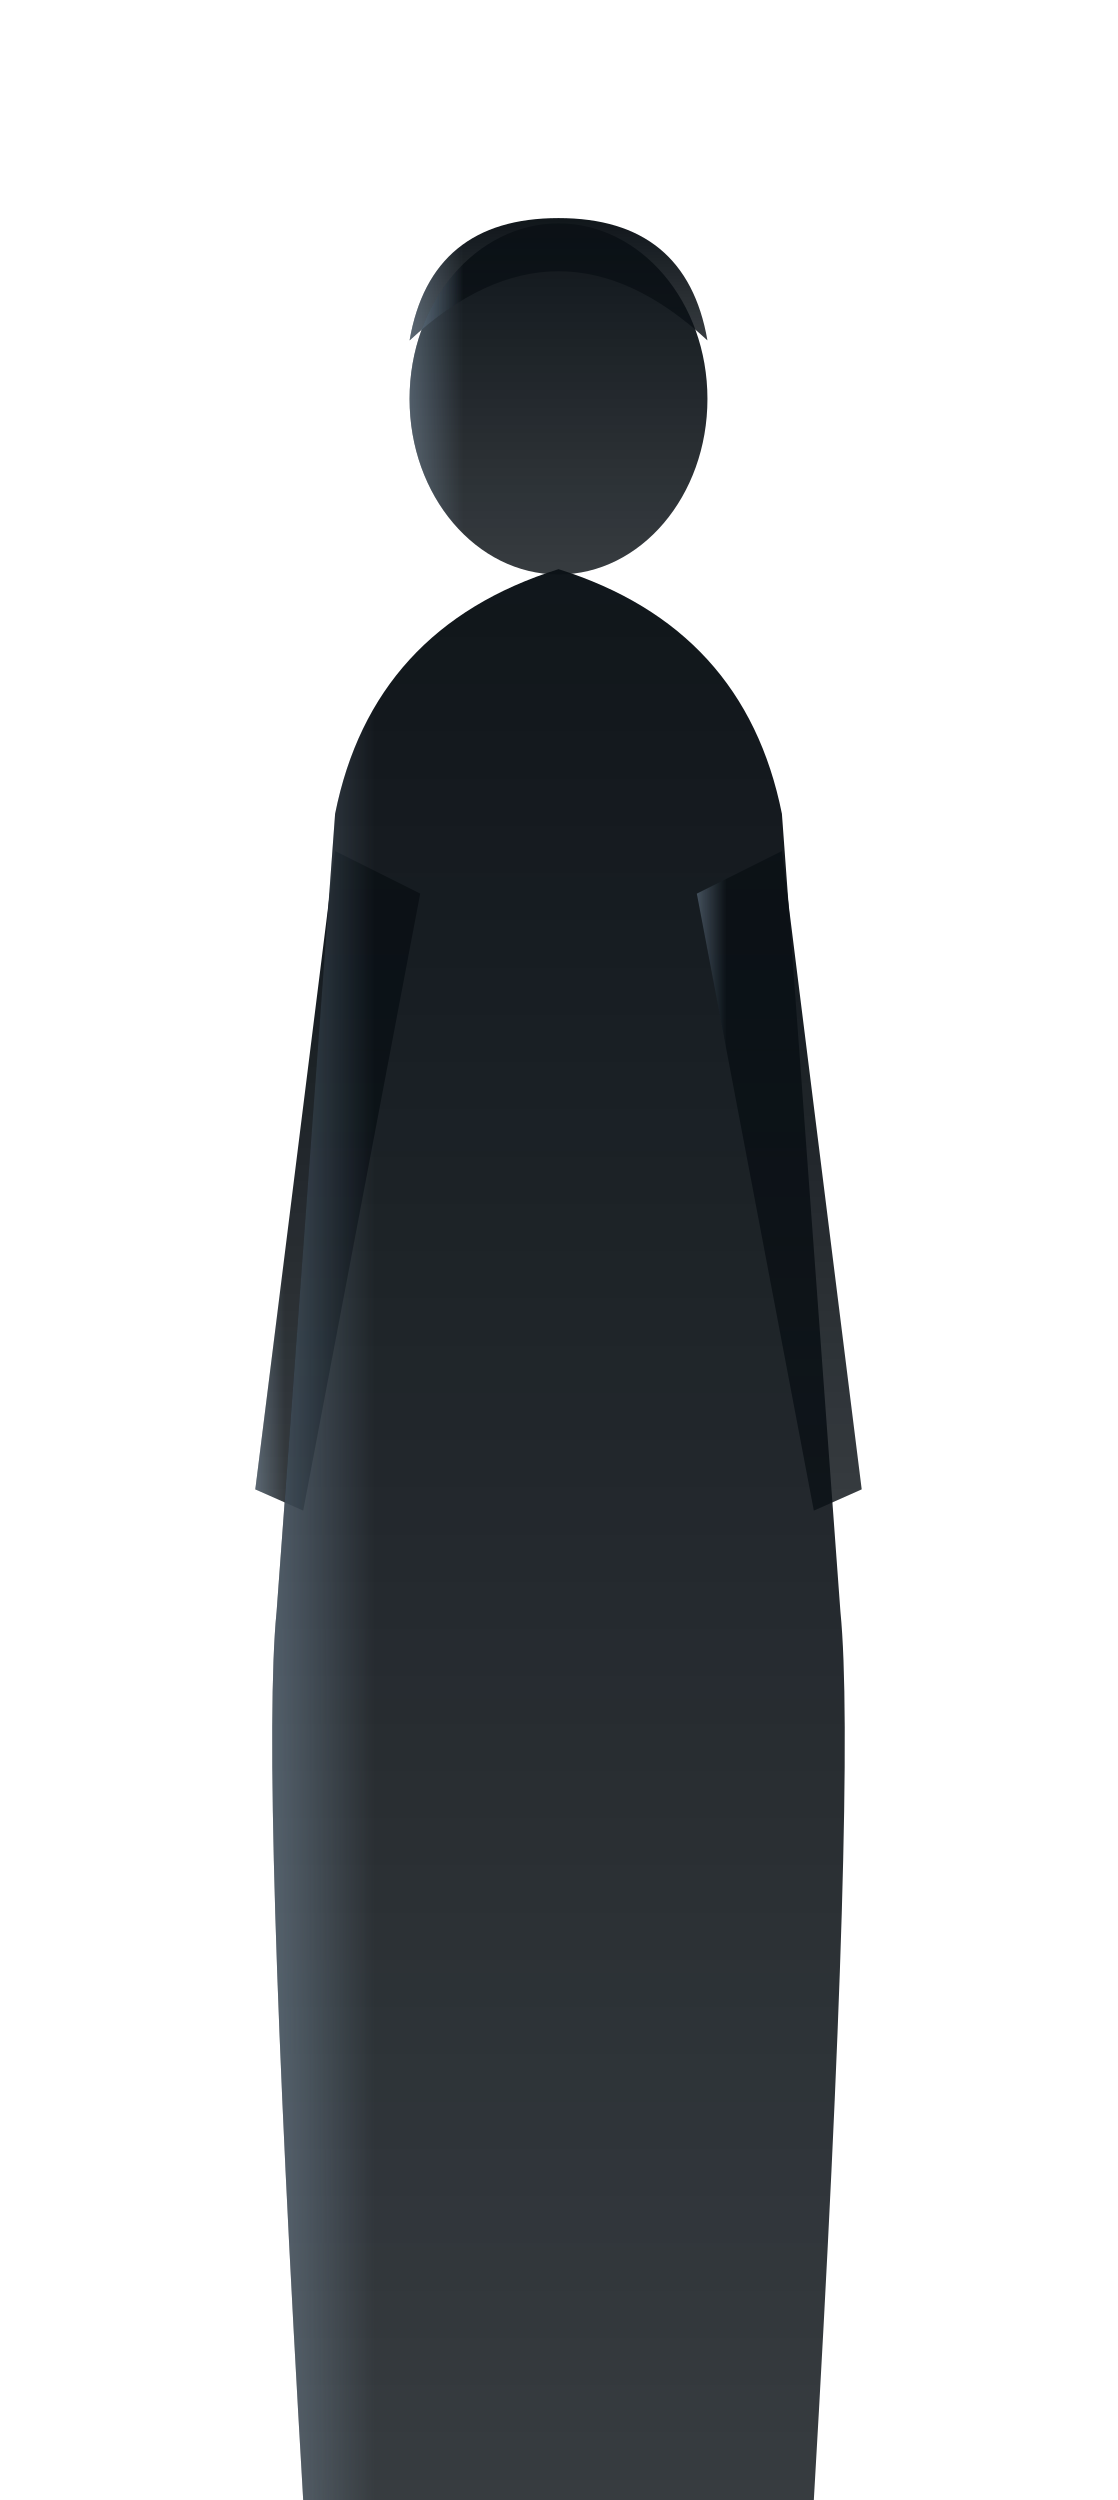
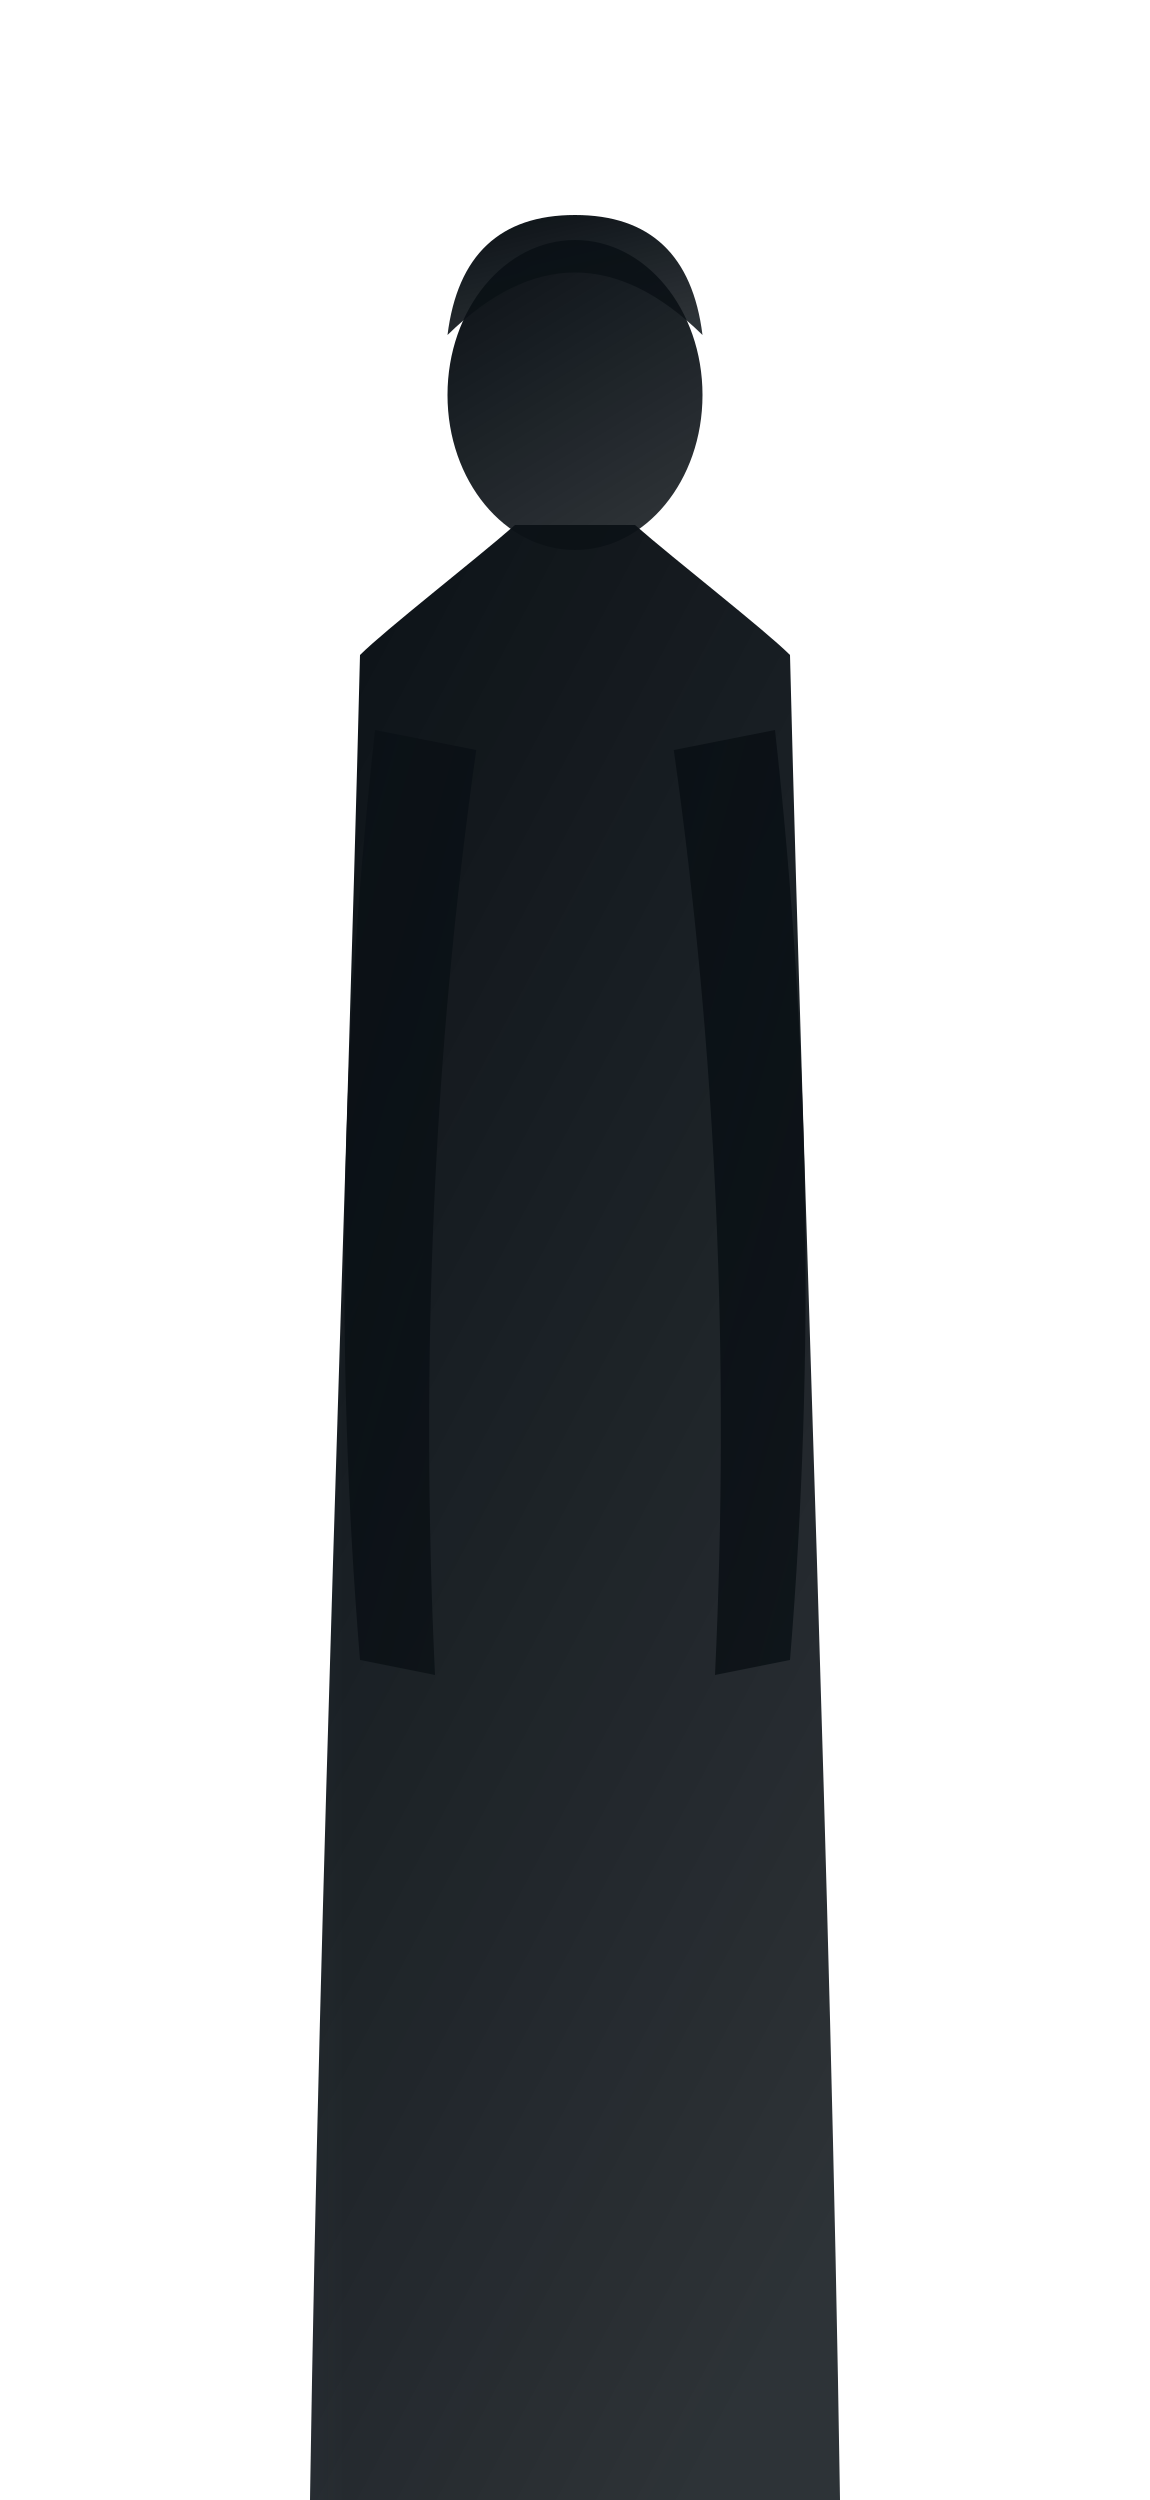
- <svg xmlns="http://www.w3.org/2000/svg" viewBox="0 0 420 940" width="420" height="940" preserveAspectRatio="xMidYMid slice">
+ <svg xmlns="http://www.w3.org/2000/svg" viewBox="0 0 460 1000" width="460" height="1000">
  <defs>
-     <linearGradient id="b" x1="0" y1="0" x2="0" y2="1">
-       <stop offset="0" stop-color="#0b1116" stop-opacity="0.98" />
-       <stop offset="1" stop-color="#0b1116" stop-opacity="0.82" />
+     <linearGradient id="b" x1="0.2" y1="0" x2="0.7" y2="1">
+       <stop offset="0" stop-color="#0b1116" stop-opacity="0.99" />
+       <stop offset="1" stop-color="#0b1116" stop-opacity="0.86" />
    </linearGradient>
    <linearGradient id="r" x1="0" y1="0" x2="1" y2="0">
-       <stop offset="0" stop-color="#8fa6bb" stop-opacity="0.5" />
-       <stop offset="0.18" stop-color="#8fa6bb" stop-opacity="0" />
+       <stop offset="0" stop-color="#93aec4" stop-opacity="0.5" />
+       <stop offset="0.13" stop-color="#93aec4" stop-opacity="0.160" />
+       <stop offset="0.3" stop-color="#93aec4" stop-opacity="0" />
    </linearGradient>
+     <clipPath id="c">
+       <ellipse cx="230" cy="158" rx="51" ry="62" />
+       <path d="M206 210   C190 224 154 252 144 262   C138 502 128 740 124 1000   H336   C332 740 322 502 316 262   C306 252 270 224 254 210 z" />
+       <path d="M150 292   q-21 190 -6 372 l30 6   q-9 -190 16.5 -370 z" />
+       <path d="M310 292   q21 190 6 372 l-30 6   q9 -190 -16.5 -370 z" />
+       <path d="M179 134 q51 -50 102 0 q-6 -48 -51 -48 q-45 0 -51 48 z" />
+     </clipPath>
  </defs>
  <g fill="url(#b)">
-     <ellipse cx="210" cy="150" rx="56" ry="66" />
-     <path d="M154 128 q56 -52 112 0 q-8 -46 -56 -46 q-48 0 -56 46 z" />
-     <path d="M210 214 q-70 22 -84 92 l-22 300 q-6 60 10 334 h192 q16 -274 10 -334 l-22 -300 q-14 -70 -84 -92 z" />
-     <path d="M126 320 l-30 240 18 8 44 -232 z" />
-     <path d="M294 320 l30 240 -18 8 -44 -232 z" />
+     <ellipse cx="230" cy="158" rx="51" ry="62" />
+     <path d="M206 210   C190 224 154 252 144 262   C138 502 128 740 124 1000   H336   C332 740 322 502 316 262   C306 252 270 224 254 210 z" />
+     <path d="M150 292   q-21 190 -6 372 l30 6   q-9 -190 16.5 -370 z" />
+     <path d="M310 292   q21 190 6 372 l-30 6   q9 -190 -16.5 -370 z" />
+     <path d="M179 134 q51 -50 102 0 q-6 -48 -51 -48 q-45 0 -51 48 z" />
  </g>
-   <g fill="url(#r)" opacity="0.85">
-     <ellipse cx="210" cy="150" rx="56" ry="66" />
-     <path d="M154 128 q56 -52 112 0 q-8 -46 -56 -46 q-48 0 -56 46 z" />
-     <path d="M210 214 q-70 22 -84 92 l-22 300 q-6 60 10 334 h192 q16 -274 10 -334 l-22 -300 q-14 -70 -84 -92 z" />
-     <path d="M126 320 l-30 240 18 8 44 -232 z" />
-     <path d="M294 320 l30 240 -18 8 -44 -232 z" />
+   <g clip-path="url(#c)">
+     <rect width="460" height="1000" fill="url(#r)" />
  </g>
</svg>
